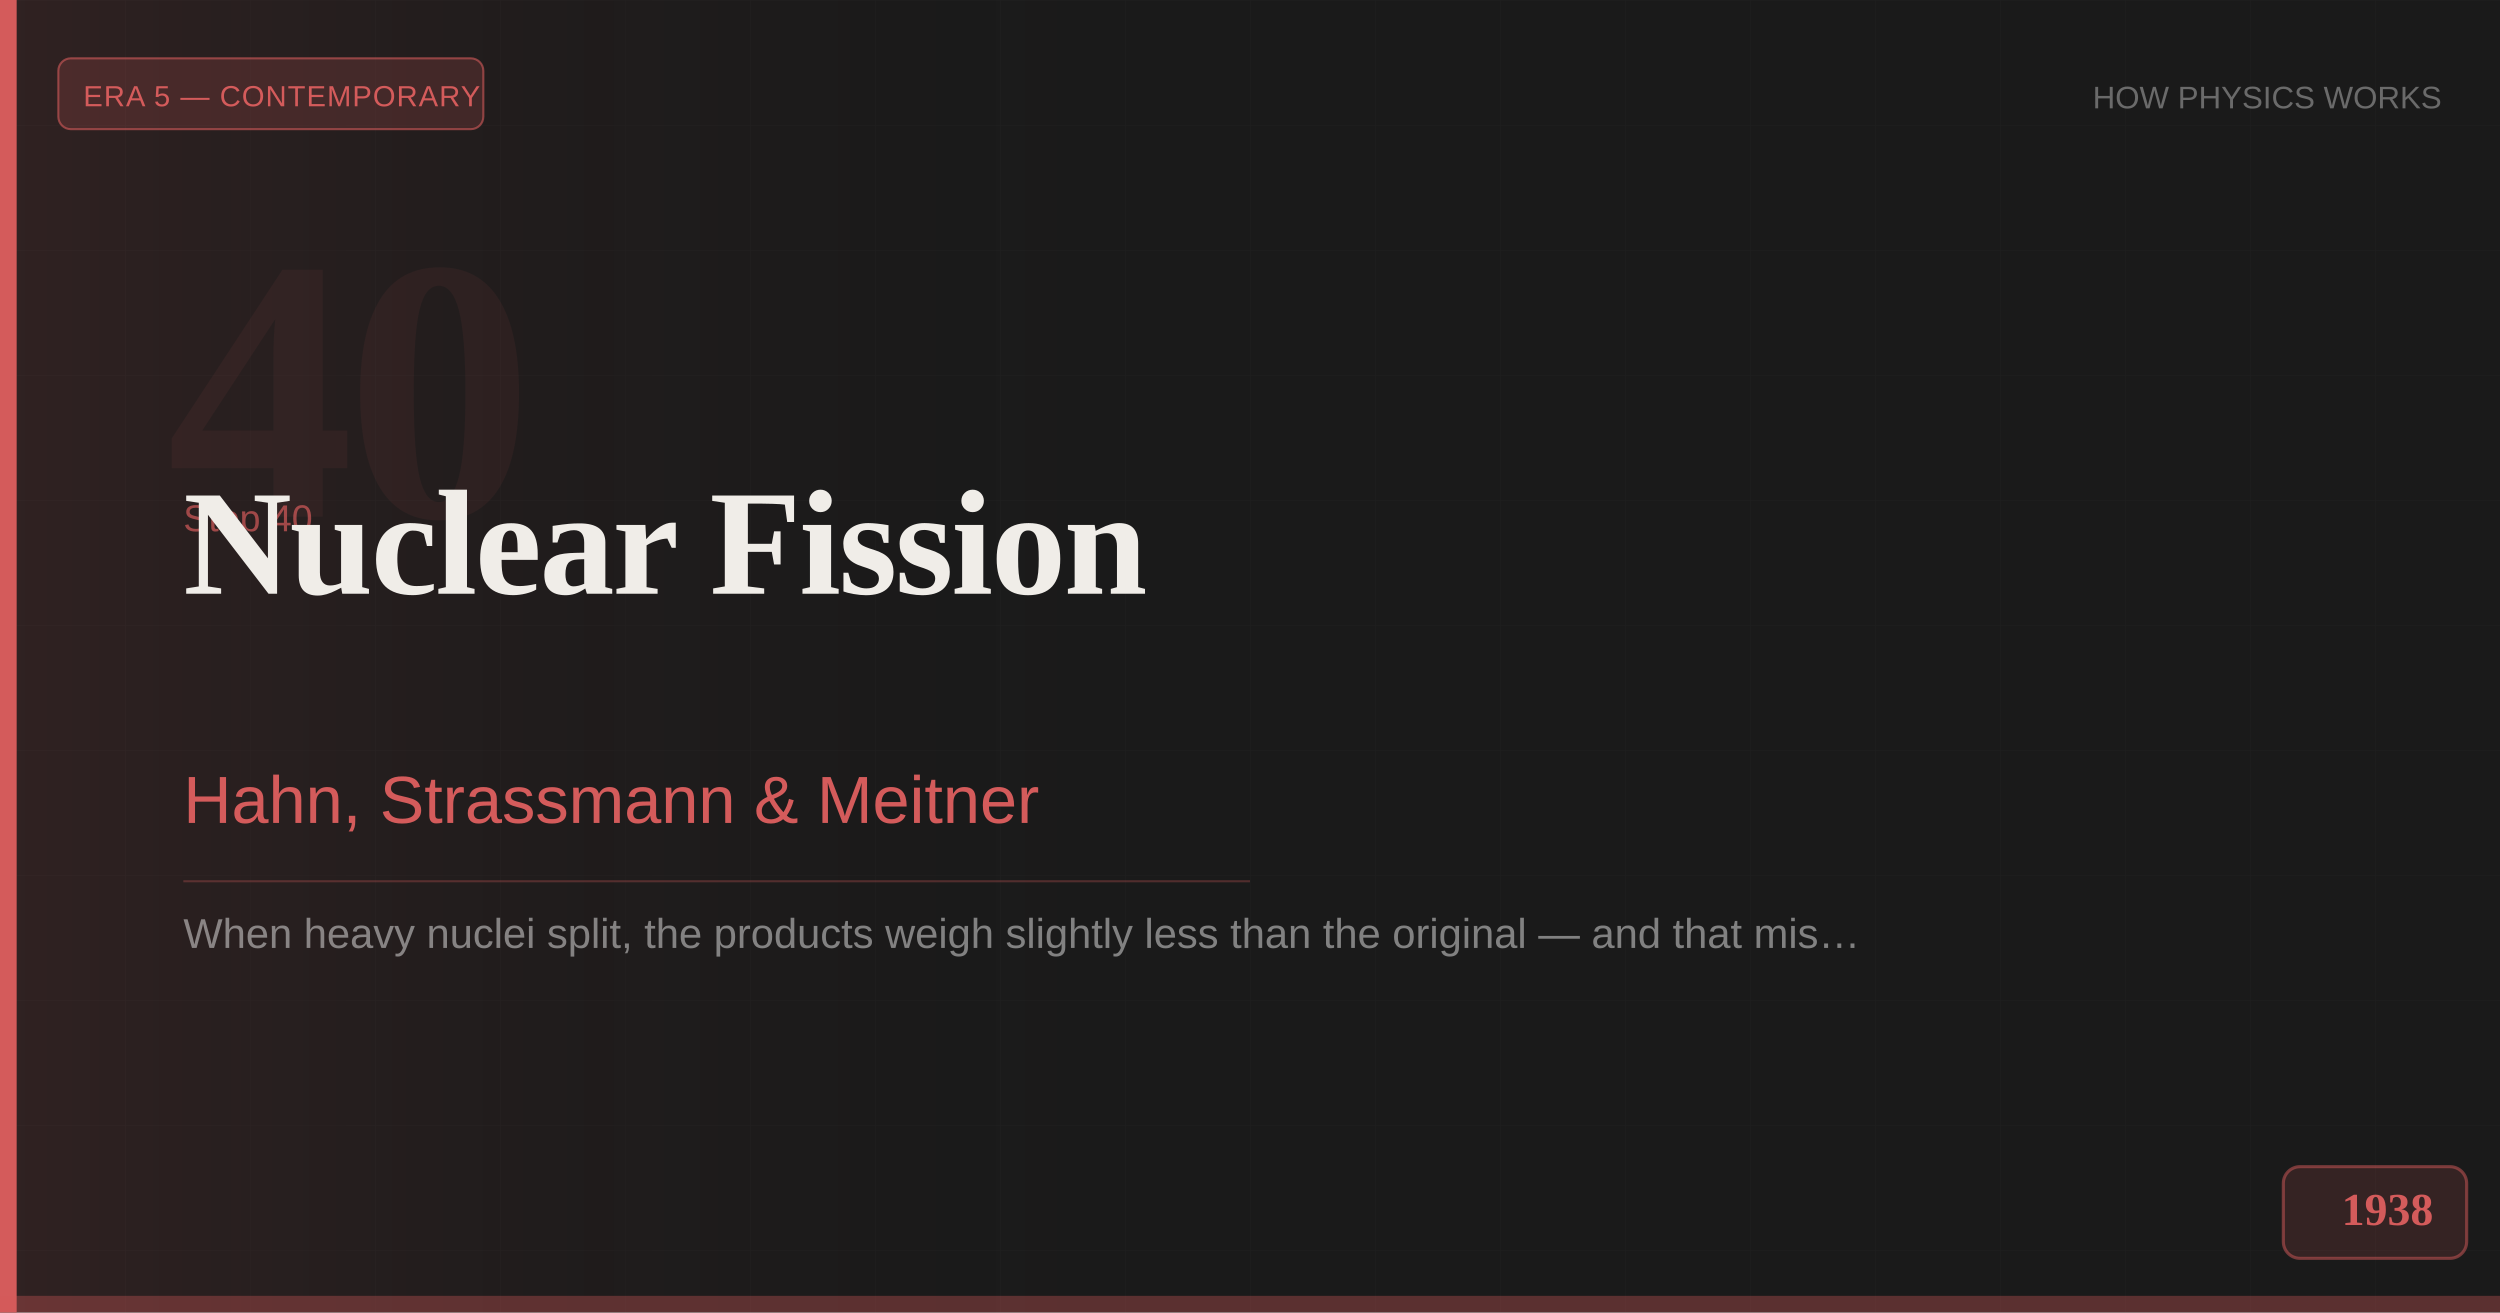
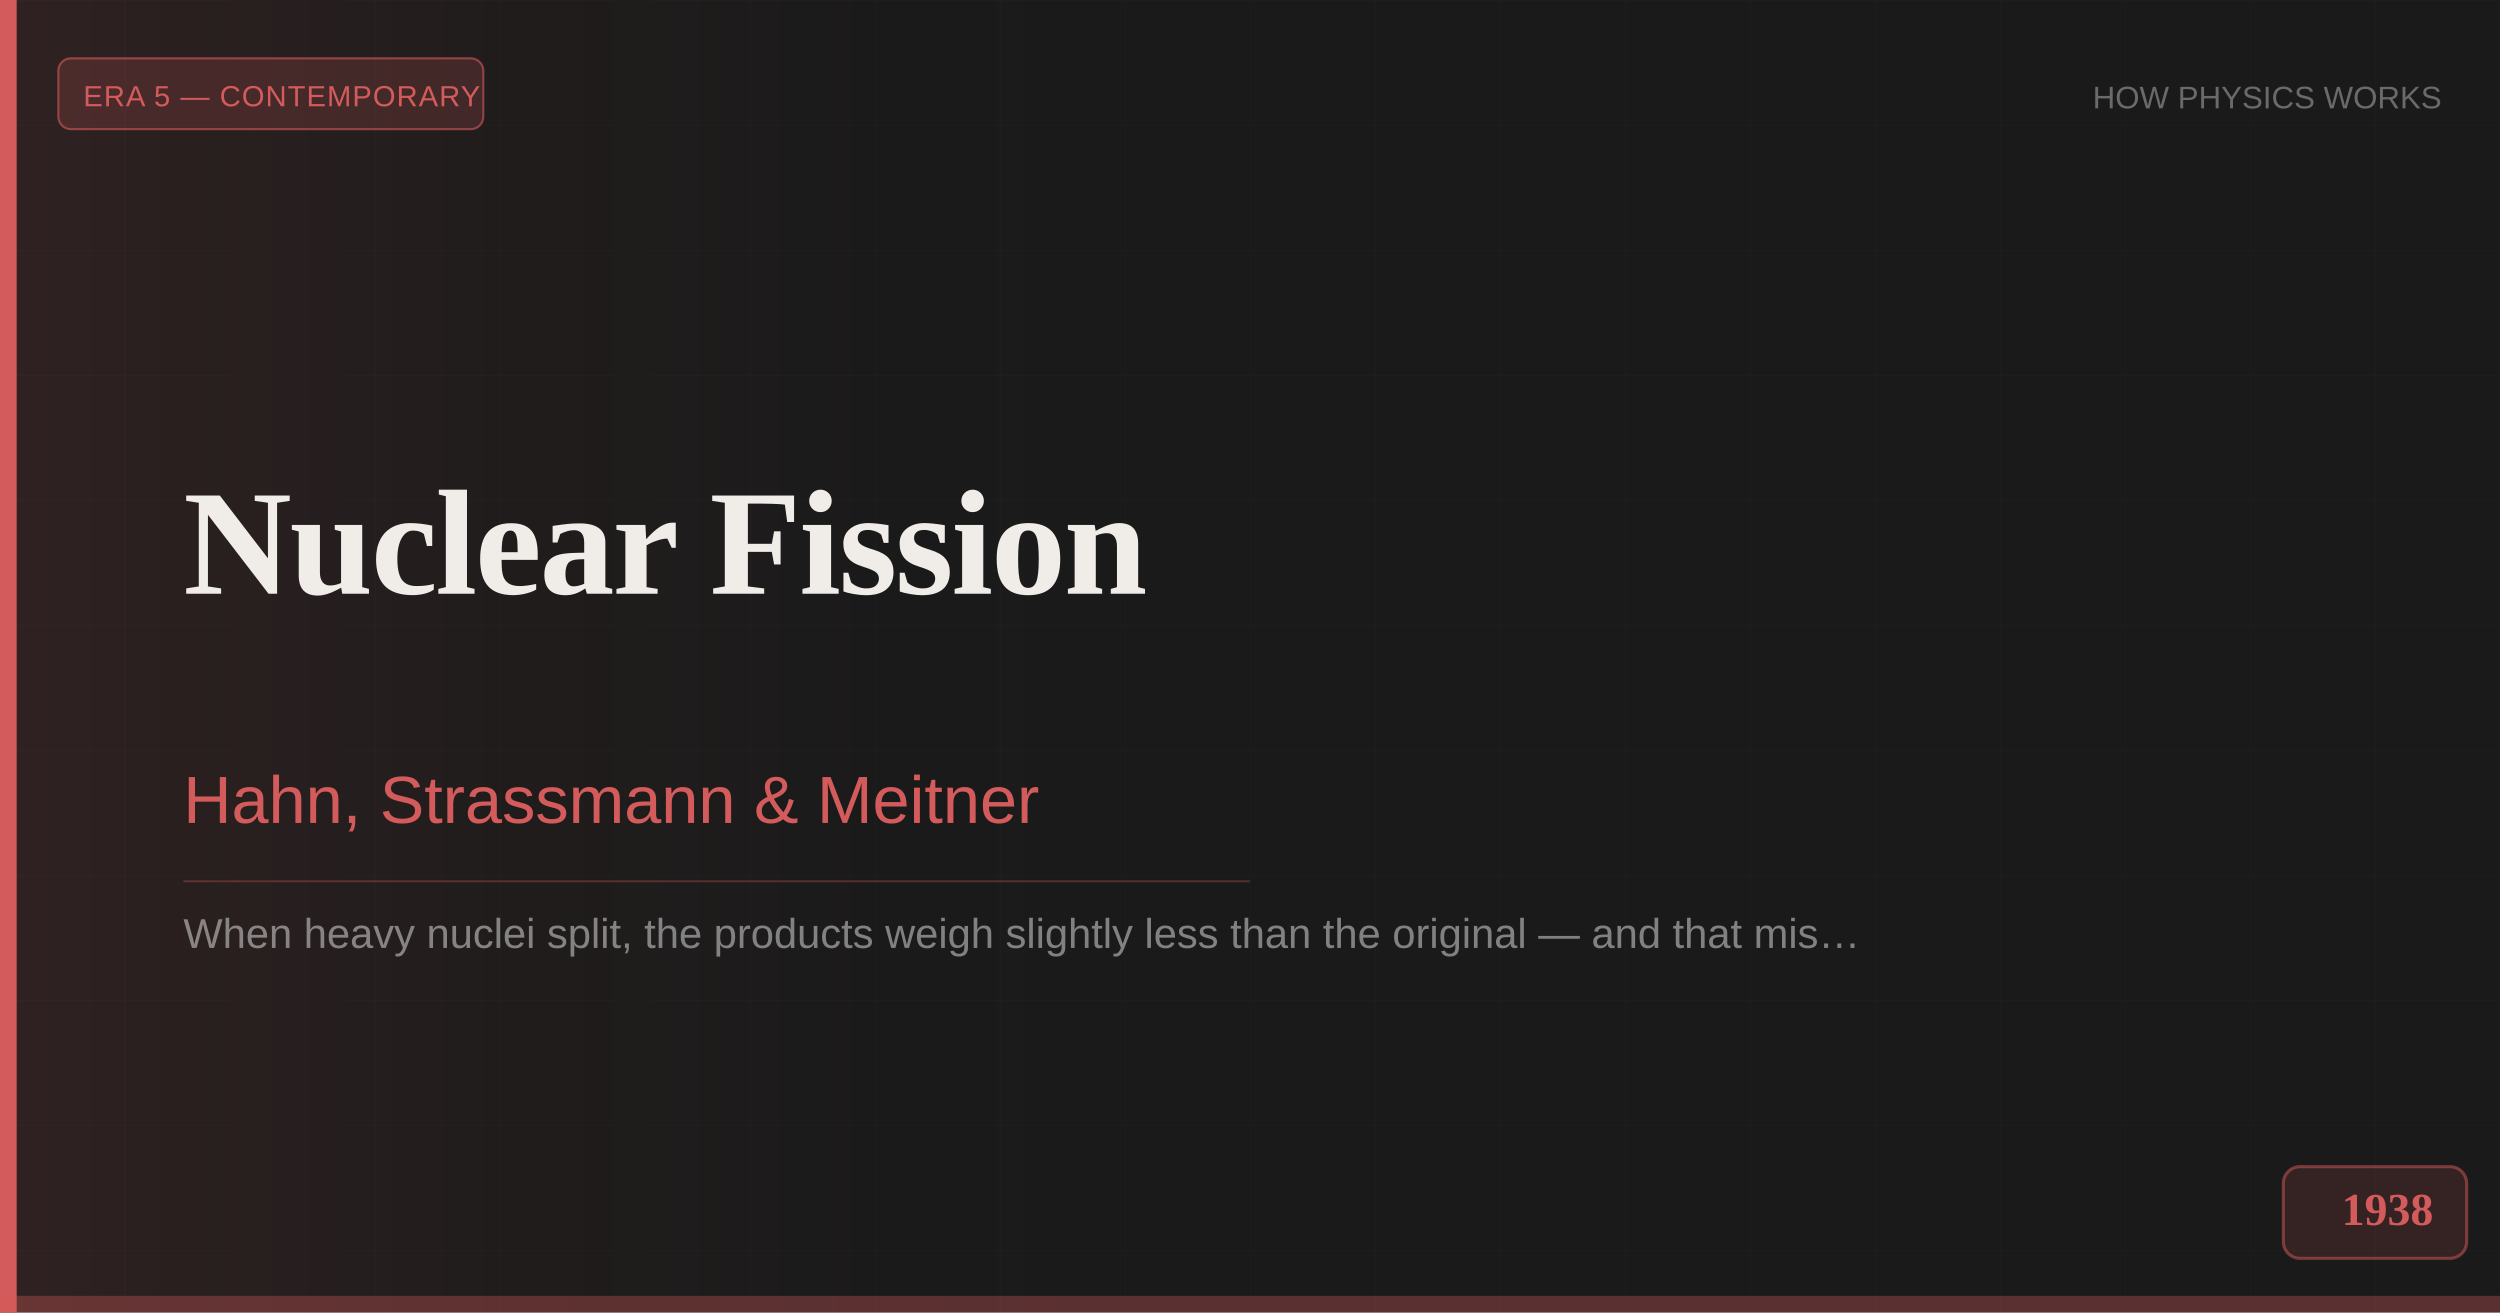
<svg xmlns="http://www.w3.org/2000/svg" width="1200" height="630" viewBox="0 0 1200 630">
  <rect width="1200" height="630" fill="#1a1a1a" />
  <defs>
    <pattern id="grid" width="60" height="60" patternUnits="userSpaceOnUse">
      <path d="M 60 0 L 0 0 0 60" fill="none" stroke="#ffffff" stroke-width="0.3" opacity="0.04" />
    </pattern>
    <linearGradient id="bgGrad" x1="0" y1="0" x2="1" y2="0">
      <stop offset="0%" stop-color="#d45b5b" stop-opacity="0.12" />
      <stop offset="100%" stop-color="#1a1a1a" stop-opacity="0" />
    </linearGradient>
  </defs>
  <rect width="1200" height="630" fill="url(#grid)" />
  <rect width="560" height="630" fill="url(#bgGrad)" />
  <rect x="0" y="0" width="8" height="630" fill="#d45b5b" />
  <rect x="28" y="28" width="204" height="34" rx="6" fill="#d45b5b" fill-opacity="0.18" />
  <rect x="28" y="28" width="204" height="34" rx="6" fill="none" stroke="#d45b5b" stroke-width="1" stroke-opacity="0.6" />
  <text x="40" y="51" font-family="'DM Sans', Arial, sans-serif" font-size="14" font-weight="500" fill="#d45b5b" letter-spacing="0.5">ERA 5 — CONTEMPORARY</text>
  <text x="1172" y="52" text-anchor="end" font-family="'DM Sans', Arial, sans-serif" font-size="15" font-weight="400" fill="#ffffff" fill-opacity="0.35">HOW PHYSICS WORKS</text>
-   <text x="80" y="248" font-family="Georgia, 'Times New Roman', serif" font-size="180" font-weight="700" fill="#d45b5b" fill-opacity="0.07" letter-spacing="-4">40</text>
-   <text x="88" y="255" font-family="'DM Sans', Arial, sans-serif" font-size="18" font-weight="400" fill="#d45b5b" fill-opacity="0.7">Stop 40</text>
  <text x="88" y="285" font-family="Georgia, 'Times New Roman', serif" font-size="72" font-weight="600" fill="#f0ede8" letter-spacing="-1">Nuclear Fission</text>
  <text x="88" y="395" font-family="'DM Sans', Arial, sans-serif" font-size="32" font-weight="400" fill="#d45b5b">Hahn, Strassmann &amp; Meitner</text>
  <line x1="88" y1="423" x2="600" y2="423" stroke="#d45b5b" stroke-width="1" stroke-opacity="0.3" />
  <text x="88" y="455" font-family="'DM Sans', Arial, sans-serif" font-size="20" font-weight="300" fill="#ffffff" fill-opacity="0.45">When heavy nuclei split, the products weigh slightly less than the original — and that mis…</text>
  <rect x="1096" y="560" width="88" height="44" rx="8" fill="#d45b5b" fill-opacity="0.15" />
  <rect x="1096" y="560" width="88" height="44" rx="8" fill="none" stroke="#d45b5b" stroke-width="1.5" stroke-opacity="0.5" />
  <text x="1168" y="588" text-anchor="end" font-family="Georgia, 'Times New Roman', serif" font-size="22" font-weight="600" fill="#d45b5b">1938</text>
  <rect x="0" y="622" width="1200" height="8" fill="#d45b5b" fill-opacity="0.35" />
</svg>
